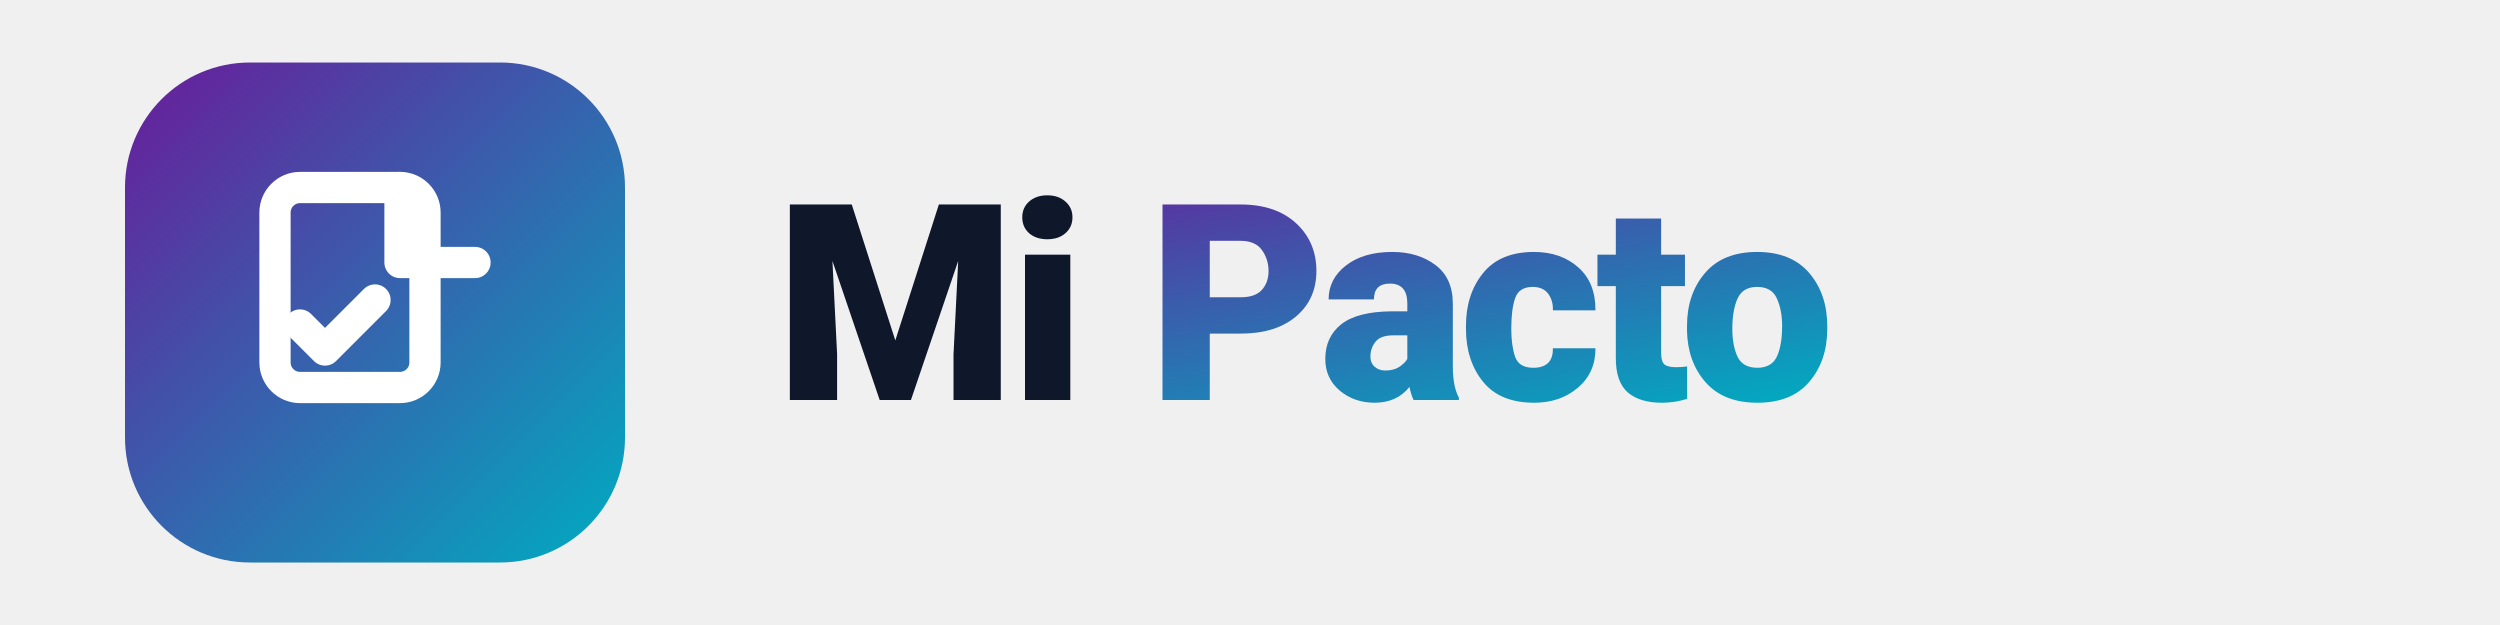
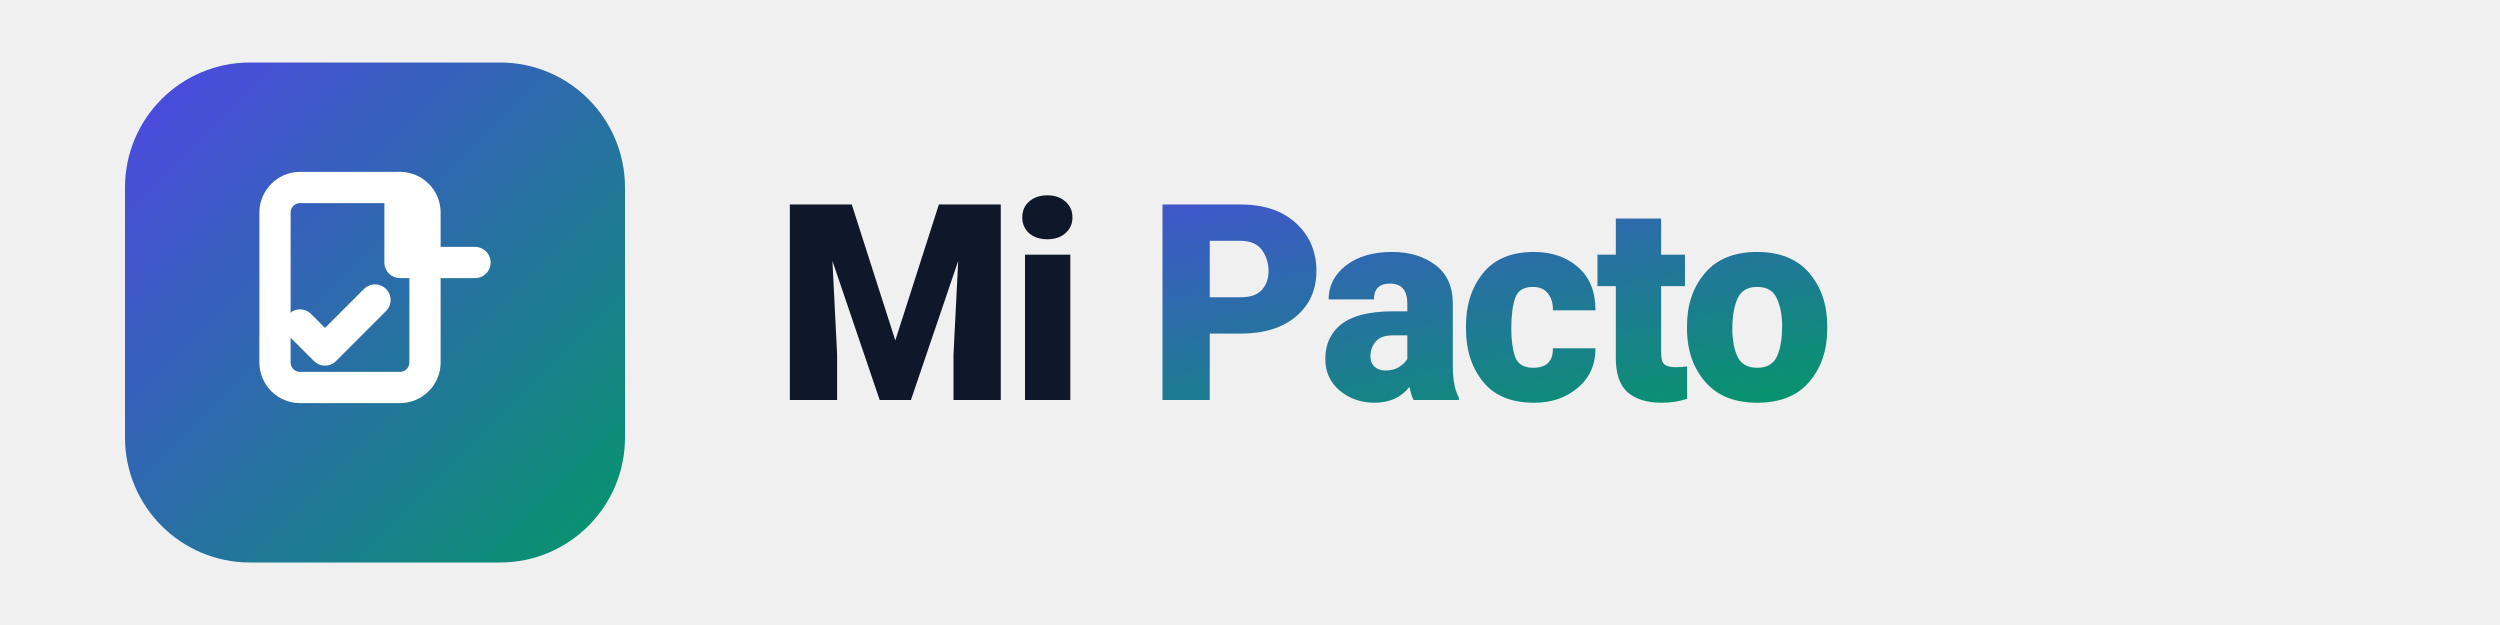
<svg xmlns="http://www.w3.org/2000/svg" viewBox="0 0 200 50" width="100%" height="100%">
  <defs>
    <linearGradient id="logo-grad" x1="0%" y1="0%" x2="100%" y2="100%">
-       <stop offset="0%" stop-color="#6A1B9A" />
-       <stop offset="100%" stop-color="#00ACC1" />
+       <stop offset="0%" stop-color="#4f46e5" />
+       <stop offset="100%" stop-color="#059669" />
    </linearGradient>
  </defs>
  <g transform="translate(10, 5)">
    <rect x="0" y="0" width="40" height="40" rx="10" fill="url(#logo-grad)" />
    <g transform="translate(8, 8)">
      <path d="M14 2H6c-1.1 0-2 .9-2 2v12c0 1.1.9 2 2 2h8c1.1 0 2-.9 2-2V4c0-1.1-.9-2-2-2z" stroke="white" stroke-width="2.5" stroke-linecap="round" stroke-linejoin="round" fill="none" />
      <path d="M14 2v6h6" stroke="white" stroke-width="2.5" stroke-linecap="round" stroke-linejoin="round" fill="none" />
      <path d="m6 13 2 2 4-4" stroke="white" stroke-width="2.5" stroke-linecap="round" stroke-linejoin="round" fill="none" />
    </g>
  </g>
  <text x="62" y="32" font-family="'Nunito', -apple-system, BlinkMacSystemFont, 'Segoe UI', Roboto, sans-serif" font-weight="800" font-size="22" fill="#0f172a" letter-spacing="-0.5px">
    Mi <tspan fill="url(#logo-grad)">Pacto</tspan>
  </text>
</svg>
